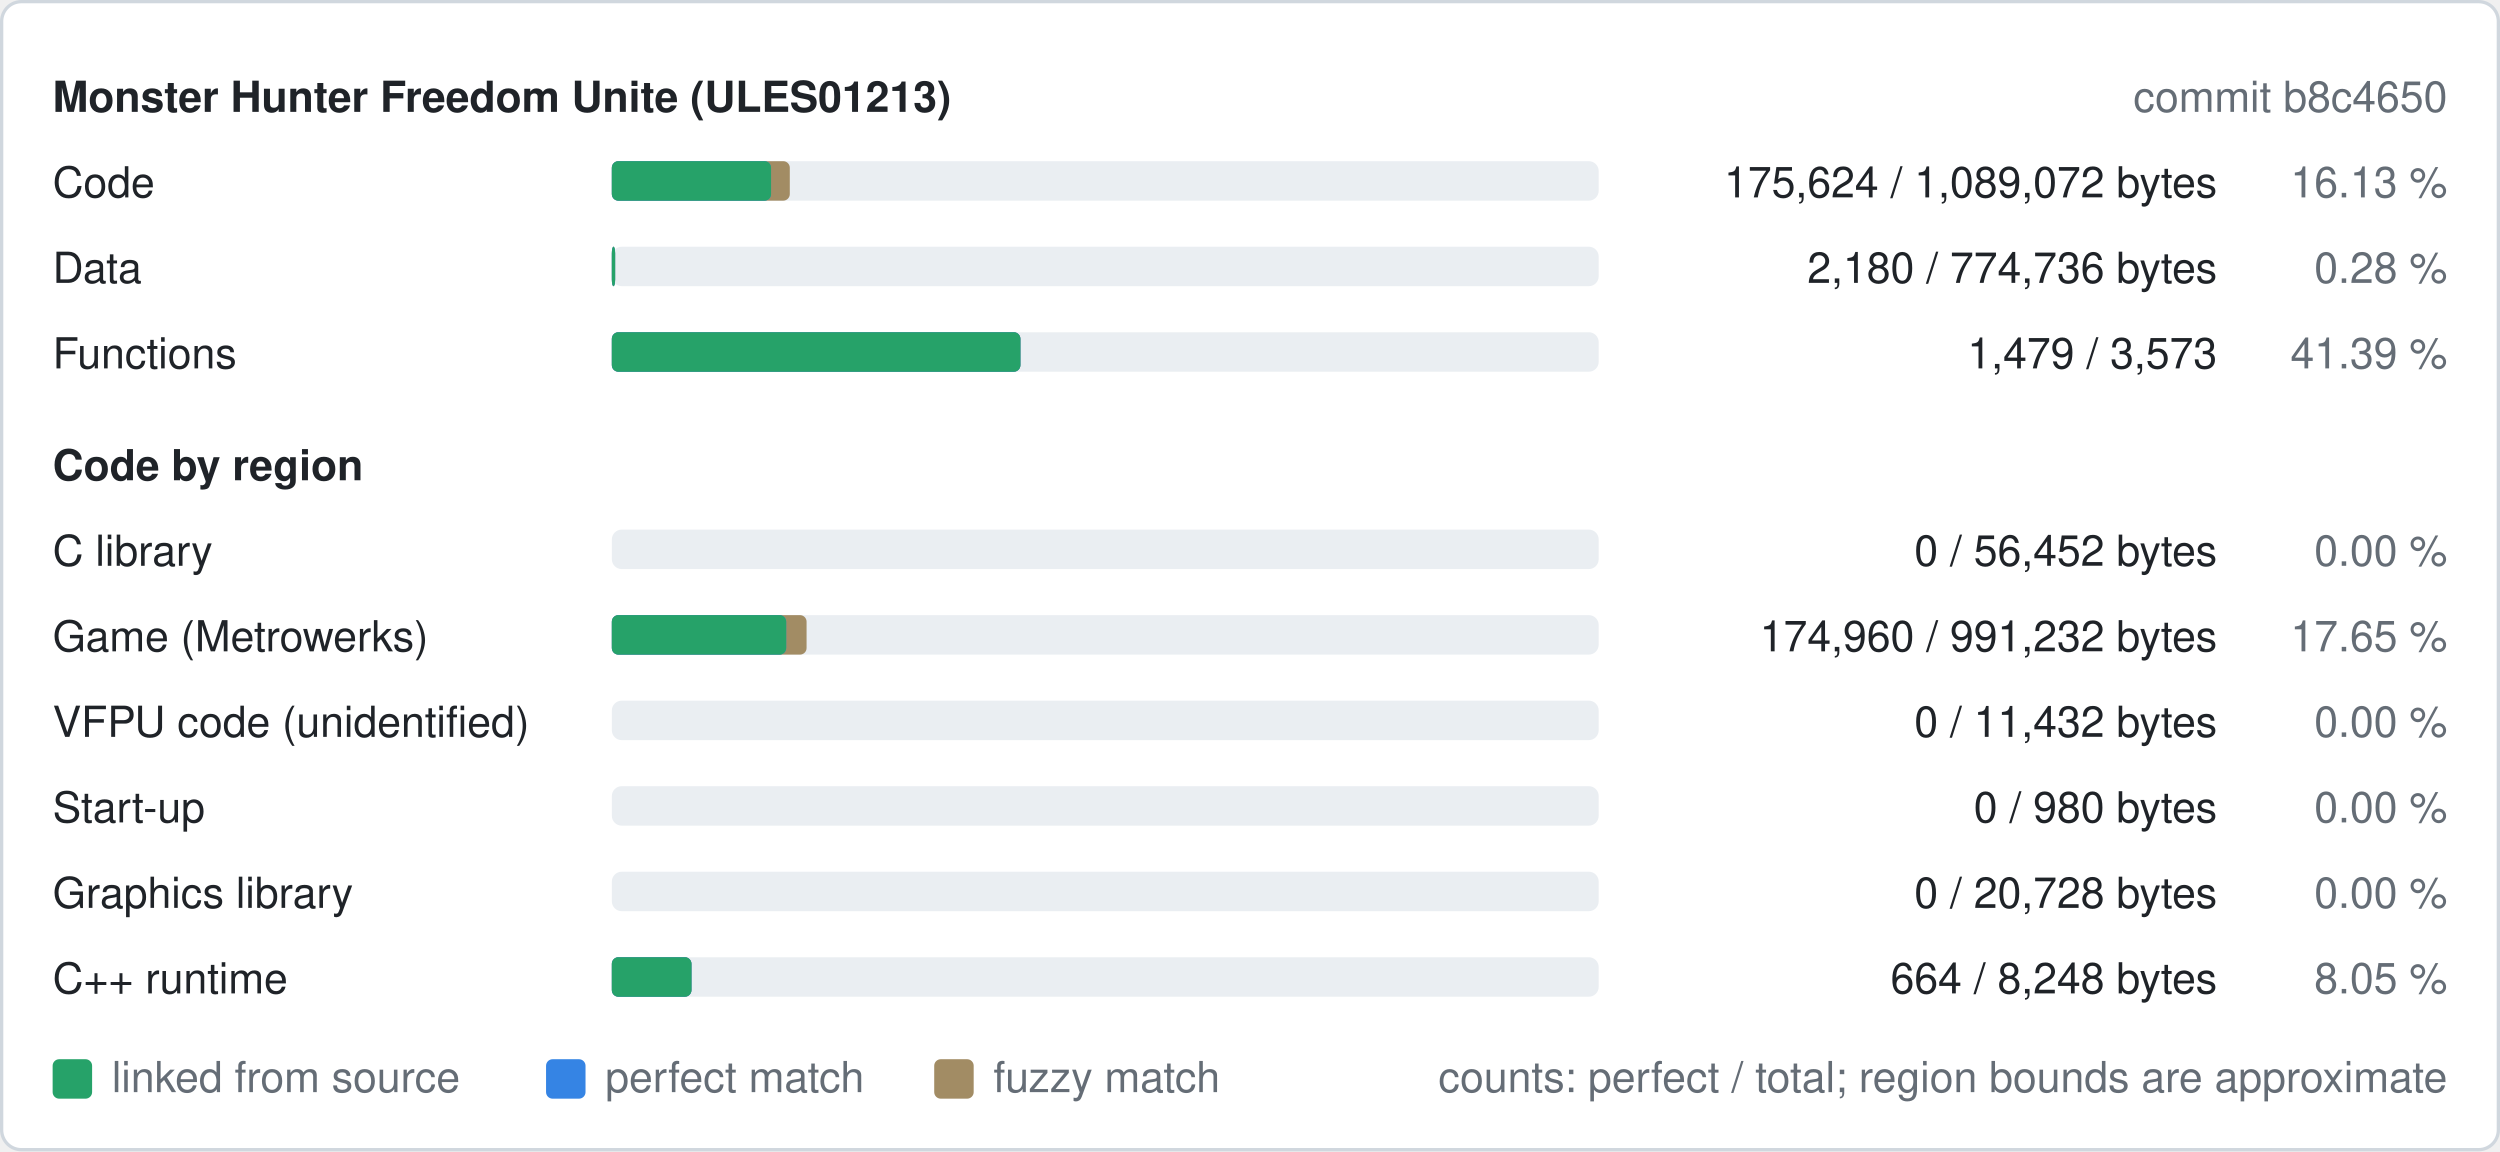
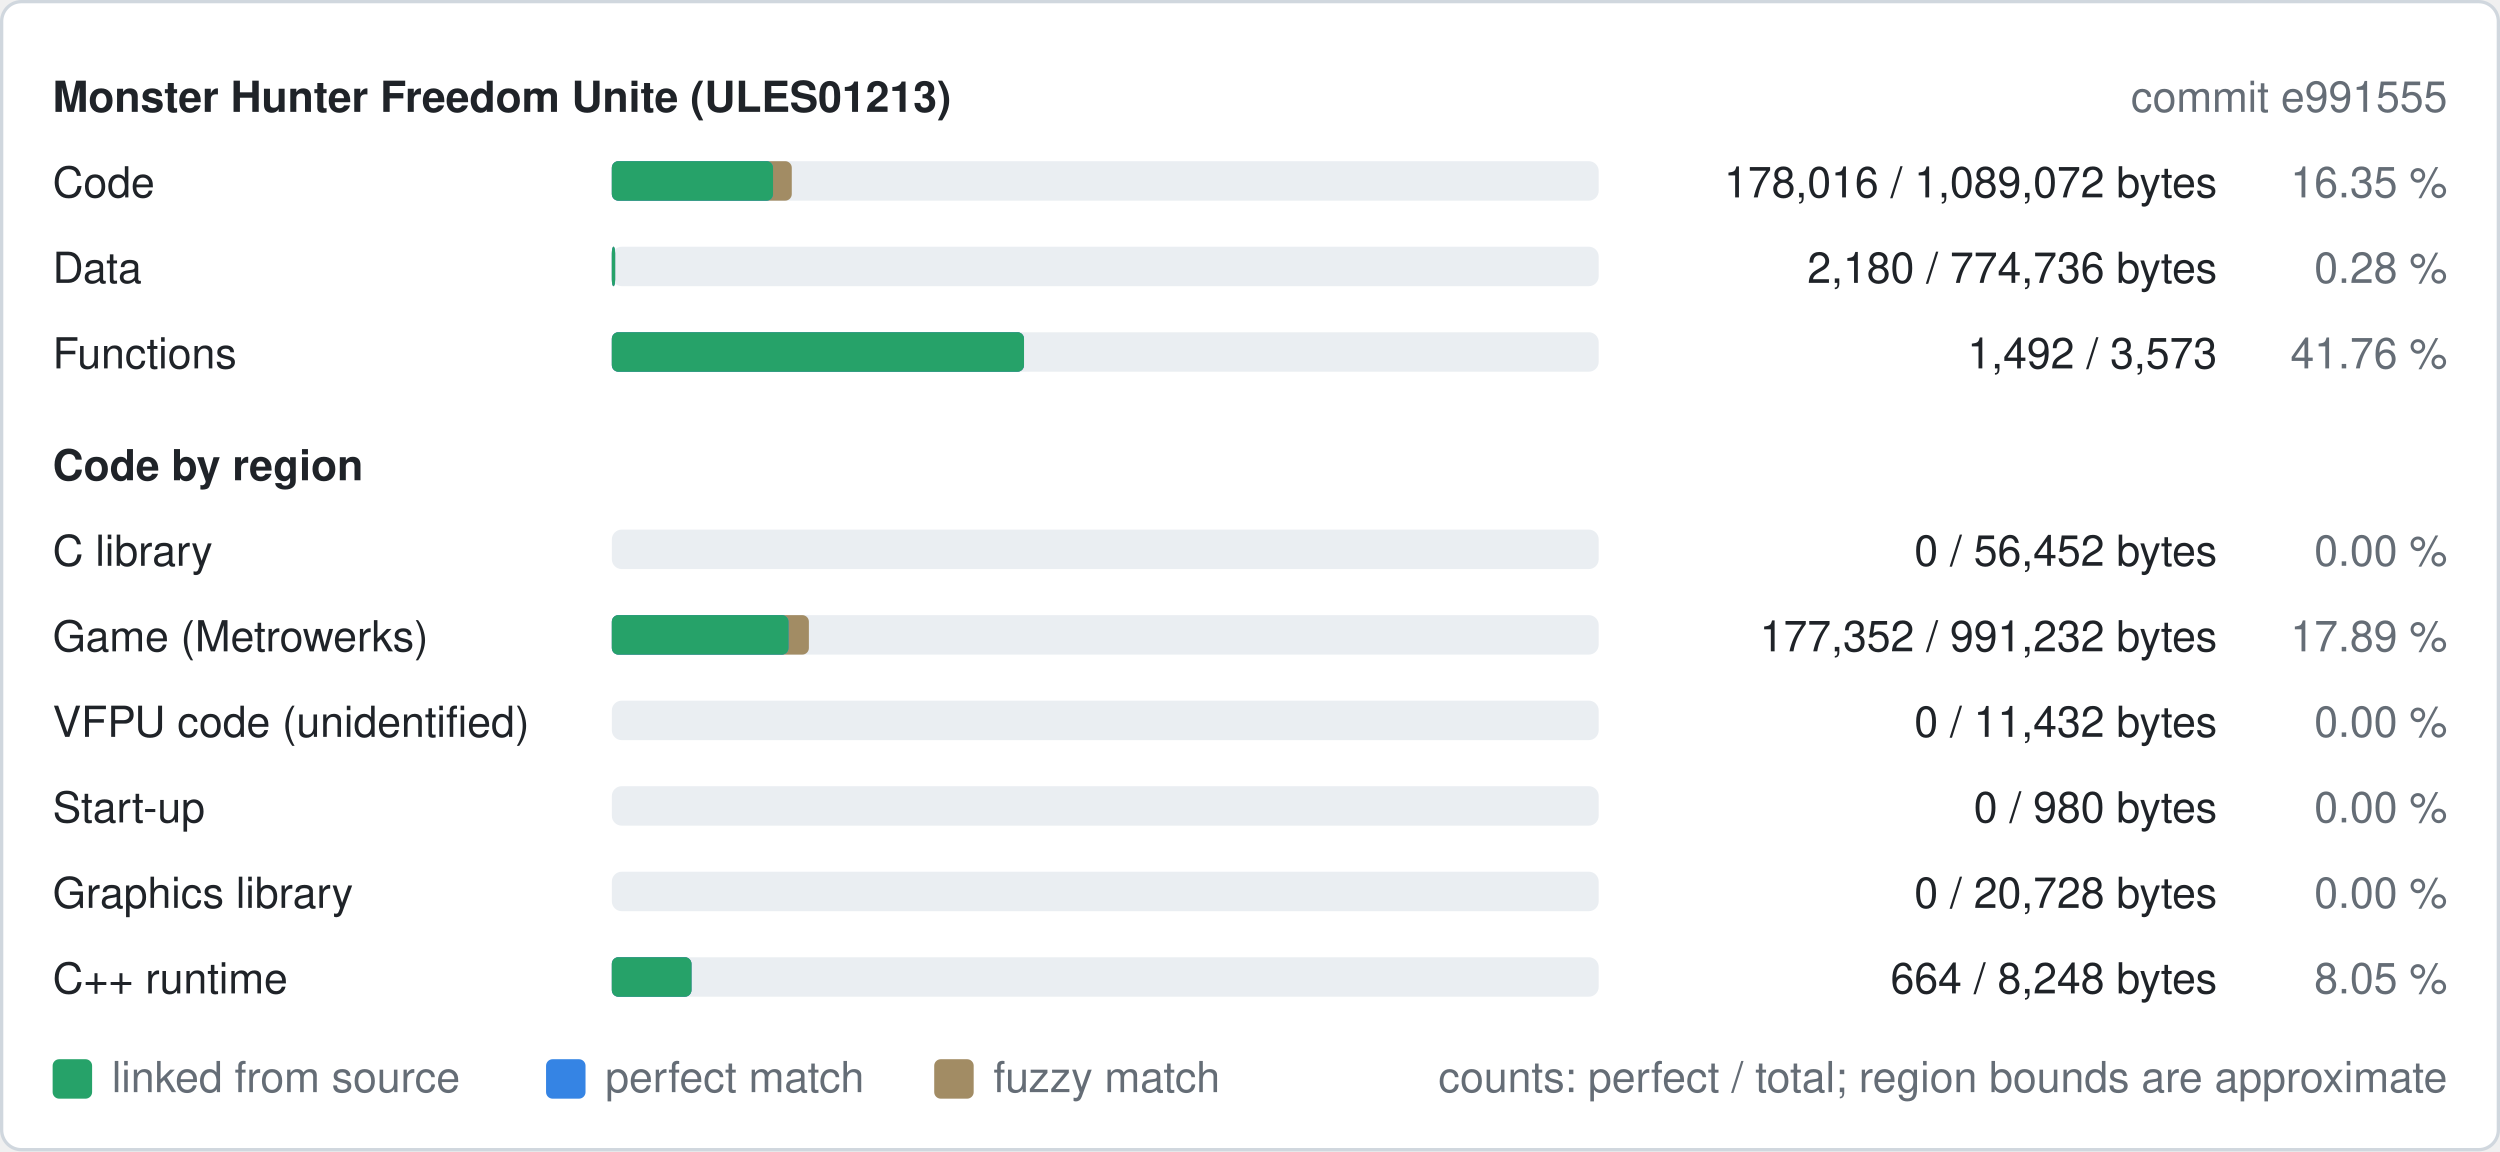
<svg xmlns="http://www.w3.org/2000/svg" width="760" height="350" viewBox="0 0 760 350" role="img" aria-label="Decompilation progress of ULES01213">
  <style>
text{font-family:-apple-system,BlinkMacSystemFont,"Segoe UI",Helvetica,Arial,sans-serif;font-size:13px}
.b{font-weight:600}
.bg{fill:#ffffff;stroke:#d0d7de}.t{fill:#1f2328}.m{fill:#656d76}.track{fill:#eaeef2}.fuzzy{fill:#a28c64}.perfect{fill:#3584e4}.linked{fill:#26a269}
@media (prefers-color-scheme: dark){.bg{fill:#0d1117;stroke:#30363d}.t{fill:#e6edf3}.m{fill:#8d96a0}.track{fill:#21262d}.fuzzy{fill:#a28c64}.perfect{fill:#3584e4}.linked{fill:#2ec27e}}
</style>
  <rect class="bg" x="0.5" y="0.5" width="759" height="349" rx="6" />
  <text class="t b" x="16" y="34">Monster Hunter Freedom Unite (ULES01213)</text>
-   <text class="m" x="744" y="34" text-anchor="end">commit b8c4650</text>
+   <text class="m" x="744" y="34" text-anchor="end">commit e991555</text>
  <text class="t" x="16" y="60">Code</text>
  <rect class="track" x="186" y="49" width="300" height="12" rx="3" />
-   <rect class="fuzzy" x="186" y="49" width="54.1" height="12" rx="2" />
-   <rect class="perfect" x="186" y="49" width="48.4" height="12" rx="2" />
-   <rect class="linked" x="186" y="49" width="48.4" height="12" rx="2" />
-   <text class="t" x="674" y="60" text-anchor="end">175,624 / 1,089,072 bytes</text>
-   <text class="m" x="744" y="60" text-anchor="end">16.13 %</text>
+   <rect class="fuzzy" x="186" y="49" width="54.7" height="12" rx="2" />
+   <rect class="perfect" x="186" y="49" width="49.0" height="12" rx="2" />
+   <rect class="linked" x="186" y="49" width="49.0" height="12" rx="2" />
+   <text class="t" x="674" y="60" text-anchor="end">178,016 / 1,089,072 bytes</text>
+   <text class="m" x="744" y="60" text-anchor="end">16.35 %</text>
  <text class="t" x="16" y="86">Data</text>
  <rect class="track" x="186" y="75" width="300" height="12" rx="3" />
  <rect class="fuzzy" x="186" y="75" width="1.0" height="12" rx="2" />
  <rect class="perfect" x="186" y="75" width="1.0" height="12" rx="2" />
  <rect class="linked" x="186" y="75" width="1.0" height="12" rx="2" />
  <text class="t" x="674" y="86" text-anchor="end">2,180 / 774,736 bytes</text>
  <text class="m" x="744" y="86" text-anchor="end">0.28 %</text>
  <text class="t" x="16" y="112">Functions</text>
  <rect class="track" x="186" y="101" width="300" height="12" rx="3" />
-   <rect class="fuzzy" x="186" y="101" width="124.2" height="12" rx="2" />
-   <rect class="perfect" x="186" y="101" width="124.2" height="12" rx="2" />
-   <rect class="linked" x="186" y="101" width="124.2" height="12" rx="2" />
-   <text class="t" x="674" y="112" text-anchor="end">1,479 / 3,573</text>
-   <text class="m" x="744" y="112" text-anchor="end">41.39 %</text>
+   <rect class="fuzzy" x="186" y="101" width="125.3" height="12" rx="2" />
+   <rect class="perfect" x="186" y="101" width="125.3" height="12" rx="2" />
+   <rect class="linked" x="186" y="101" width="125.3" height="12" rx="2" />
+   <text class="t" x="674" y="112" text-anchor="end">1,492 / 3,573</text>
+   <text class="m" x="744" y="112" text-anchor="end">41.76 %</text>
  <text class="t b" x="16" y="146">Code by region</text>
  <text class="t" x="16" y="172">C library</text>
  <rect class="track" x="186" y="161" width="300" height="12" rx="3" />
  <text class="t" x="674" y="172" text-anchor="end">0 / 56,452 bytes</text>
  <text class="m" x="744" y="172" text-anchor="end">0.00 %</text>
  <text class="t" x="16" y="198">Game (Metrowerks)</text>
  <rect class="track" x="186" y="187" width="300" height="12" rx="3" />
-   <rect class="fuzzy" x="186" y="187" width="59.2" height="12" rx="2" />
-   <rect class="perfect" x="186" y="187" width="53.0" height="12" rx="2" />
-   <rect class="linked" x="186" y="187" width="53.0" height="12" rx="2" />
-   <text class="t" x="674" y="198" text-anchor="end">174,960 / 991,232 bytes</text>
-   <text class="m" x="744" y="198" text-anchor="end">17.65 %</text>
+   <rect class="fuzzy" x="186" y="187" width="59.9" height="12" rx="2" />
+   <rect class="perfect" x="186" y="187" width="53.7" height="12" rx="2" />
+   <rect class="linked" x="186" y="187" width="53.7" height="12" rx="2" />
+   <text class="t" x="674" y="198" text-anchor="end">177,352 / 991,232 bytes</text>
+   <text class="m" x="744" y="198" text-anchor="end">17.89 %</text>
  <text class="t" x="16" y="224">VFPU code (unidentified)</text>
  <rect class="track" x="186" y="213" width="300" height="12" rx="3" />
  <text class="t" x="674" y="224" text-anchor="end">0 / 11,432 bytes</text>
  <text class="m" x="744" y="224" text-anchor="end">0.00 %</text>
  <text class="t" x="16" y="250">Start-up</text>
  <rect class="track" x="186" y="239" width="300" height="12" rx="3" />
  <text class="t" x="674" y="250" text-anchor="end">0 / 980 bytes</text>
  <text class="m" x="744" y="250" text-anchor="end">0.00 %</text>
  <text class="t" x="16" y="276">Graphics library</text>
  <rect class="track" x="186" y="265" width="300" height="12" rx="3" />
  <text class="t" x="674" y="276" text-anchor="end">0 / 20,728 bytes</text>
  <text class="m" x="744" y="276" text-anchor="end">0.00 %</text>
  <text class="t" x="16" y="302">C++ runtime</text>
  <rect class="track" x="186" y="291" width="300" height="12" rx="3" />
  <rect class="fuzzy" x="186" y="291" width="24.2" height="12" rx="2" />
  <rect class="perfect" x="186" y="291" width="24.2" height="12" rx="2" />
  <rect class="linked" x="186" y="291" width="24.2" height="12" rx="2" />
  <text class="t" x="674" y="302" text-anchor="end">664 / 8,248 bytes</text>
  <text class="m" x="744" y="302" text-anchor="end">8.05 %</text>
  <rect class="linked" x="16" y="322" width="12" height="12" rx="2" />
  <text class="m" x="34" y="332">linked from source</text>
  <rect class="perfect" x="166" y="322" width="12" height="12" rx="2" />
  <text class="m" x="184" y="332">perfect match</text>
  <rect class="fuzzy" x="284" y="322" width="12" height="12" rx="2" />
  <text class="m" x="302" y="332">fuzzy match</text>
  <text class="m" x="744" y="332" text-anchor="end">counts: perfect / total; region bounds are approximate</text>
</svg>
